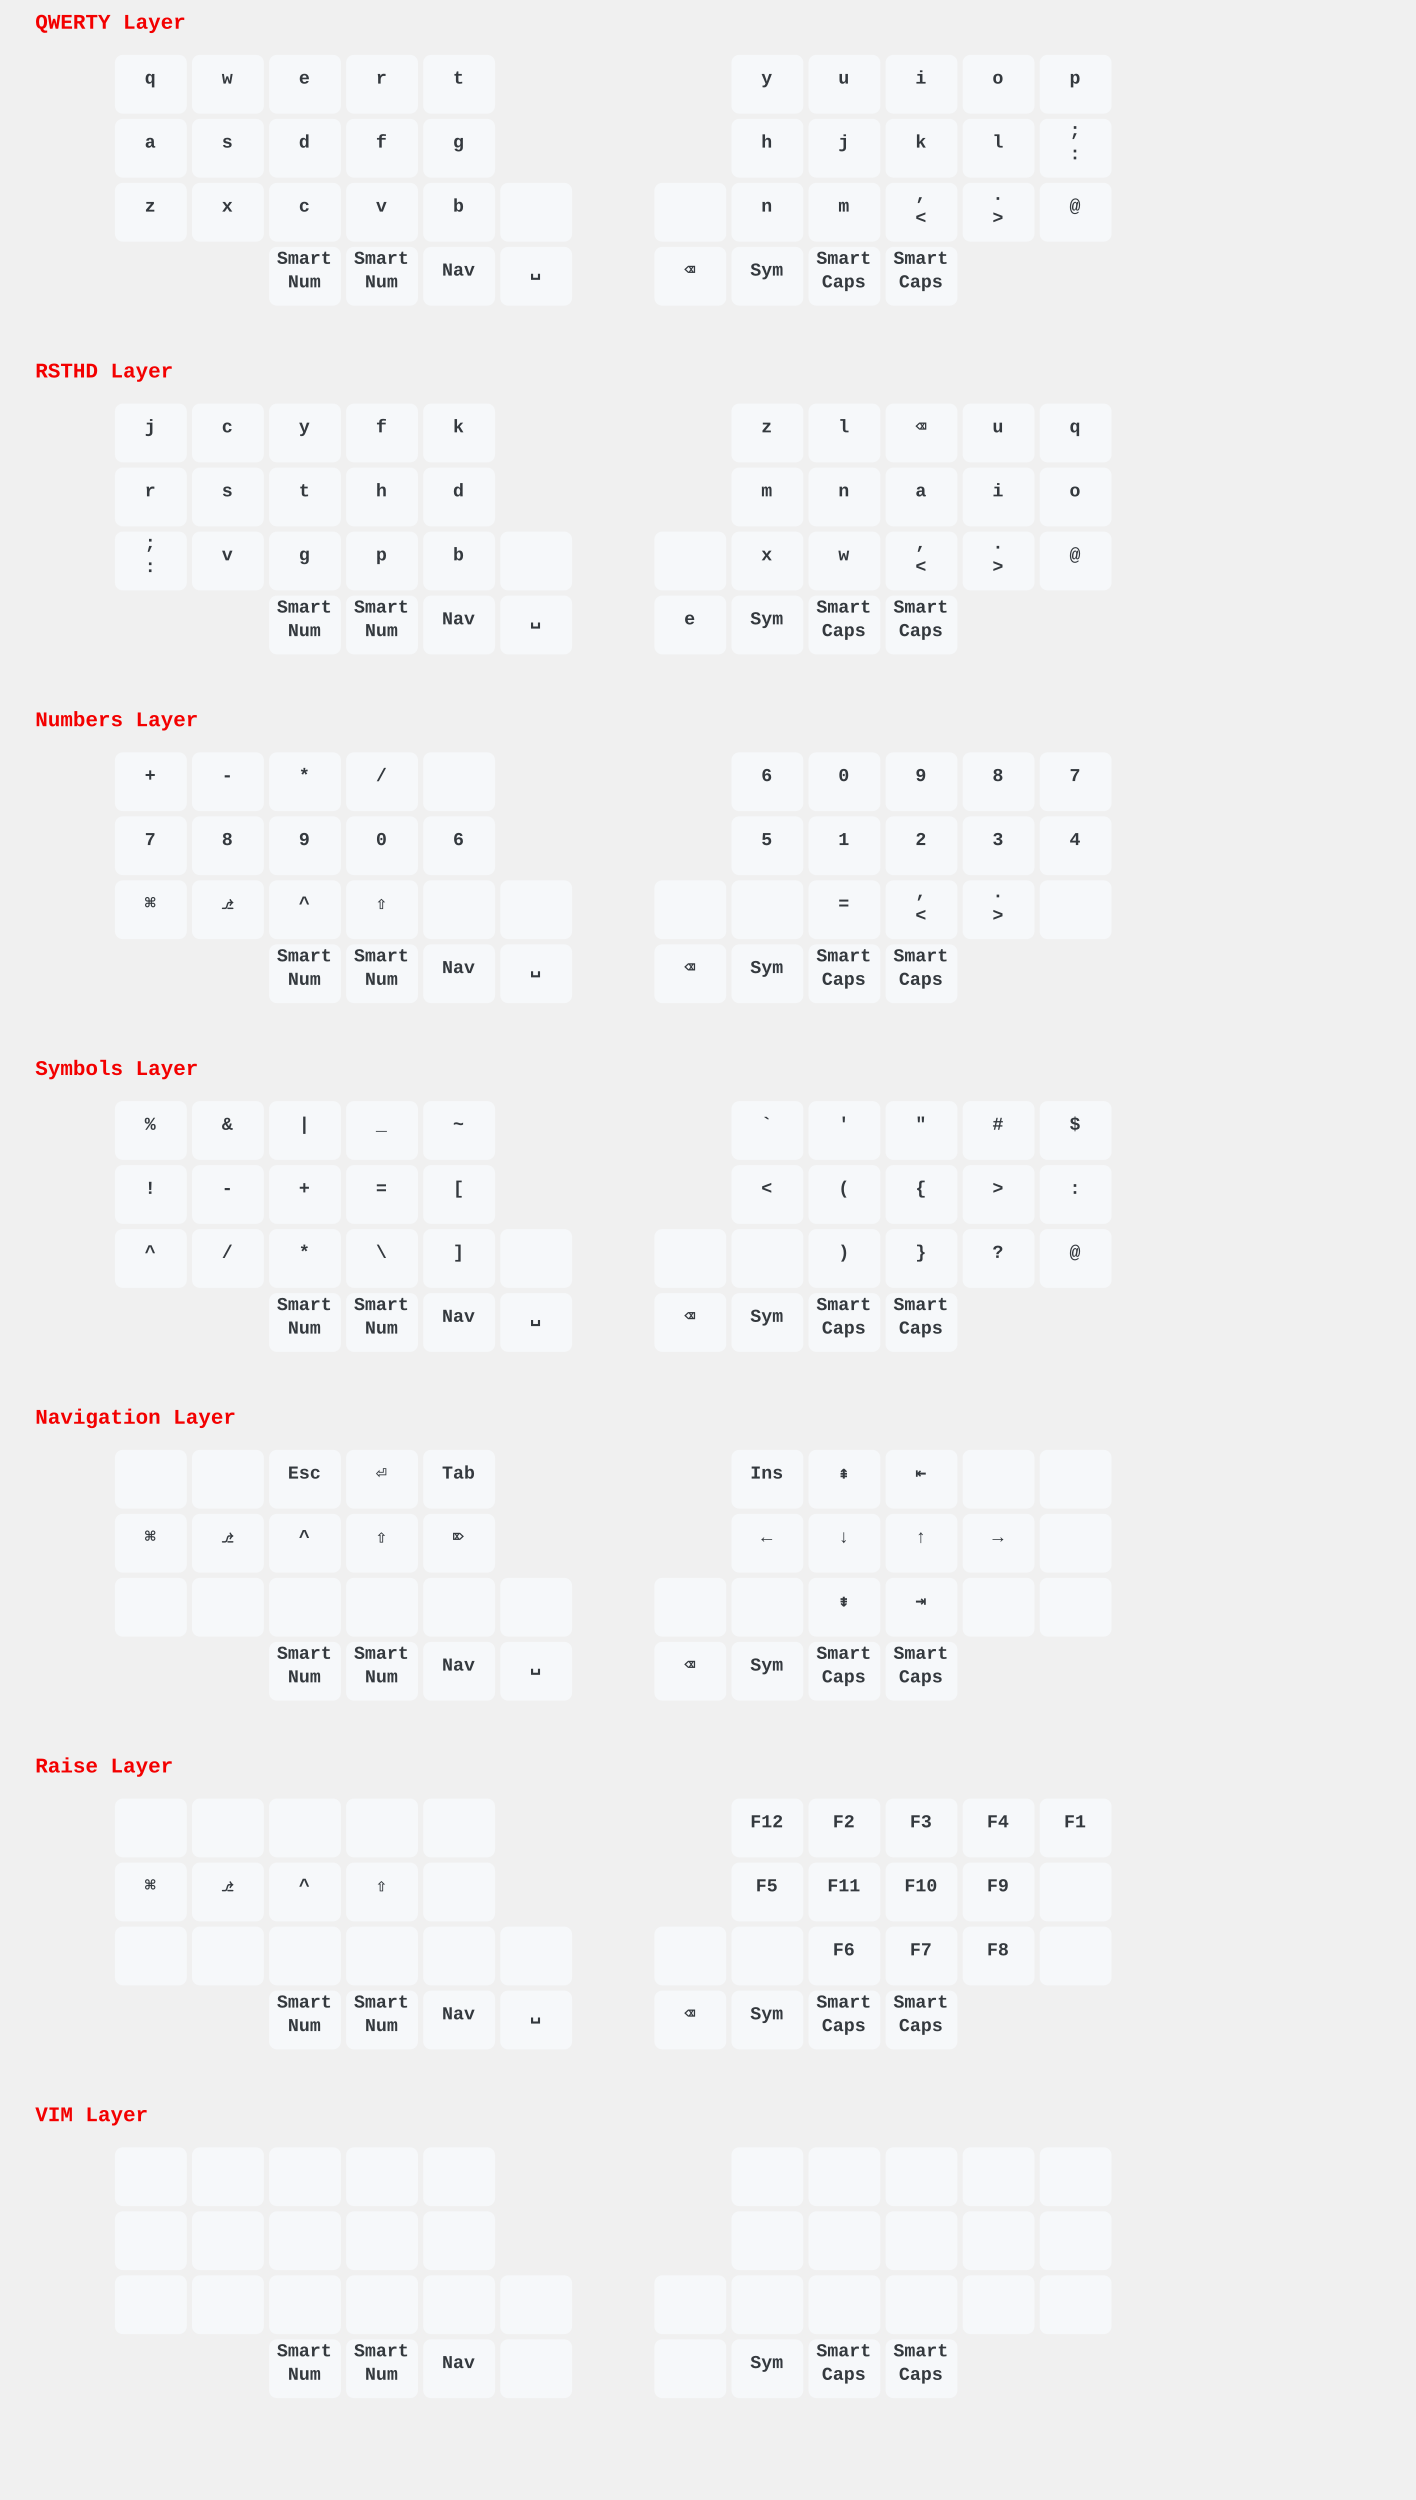
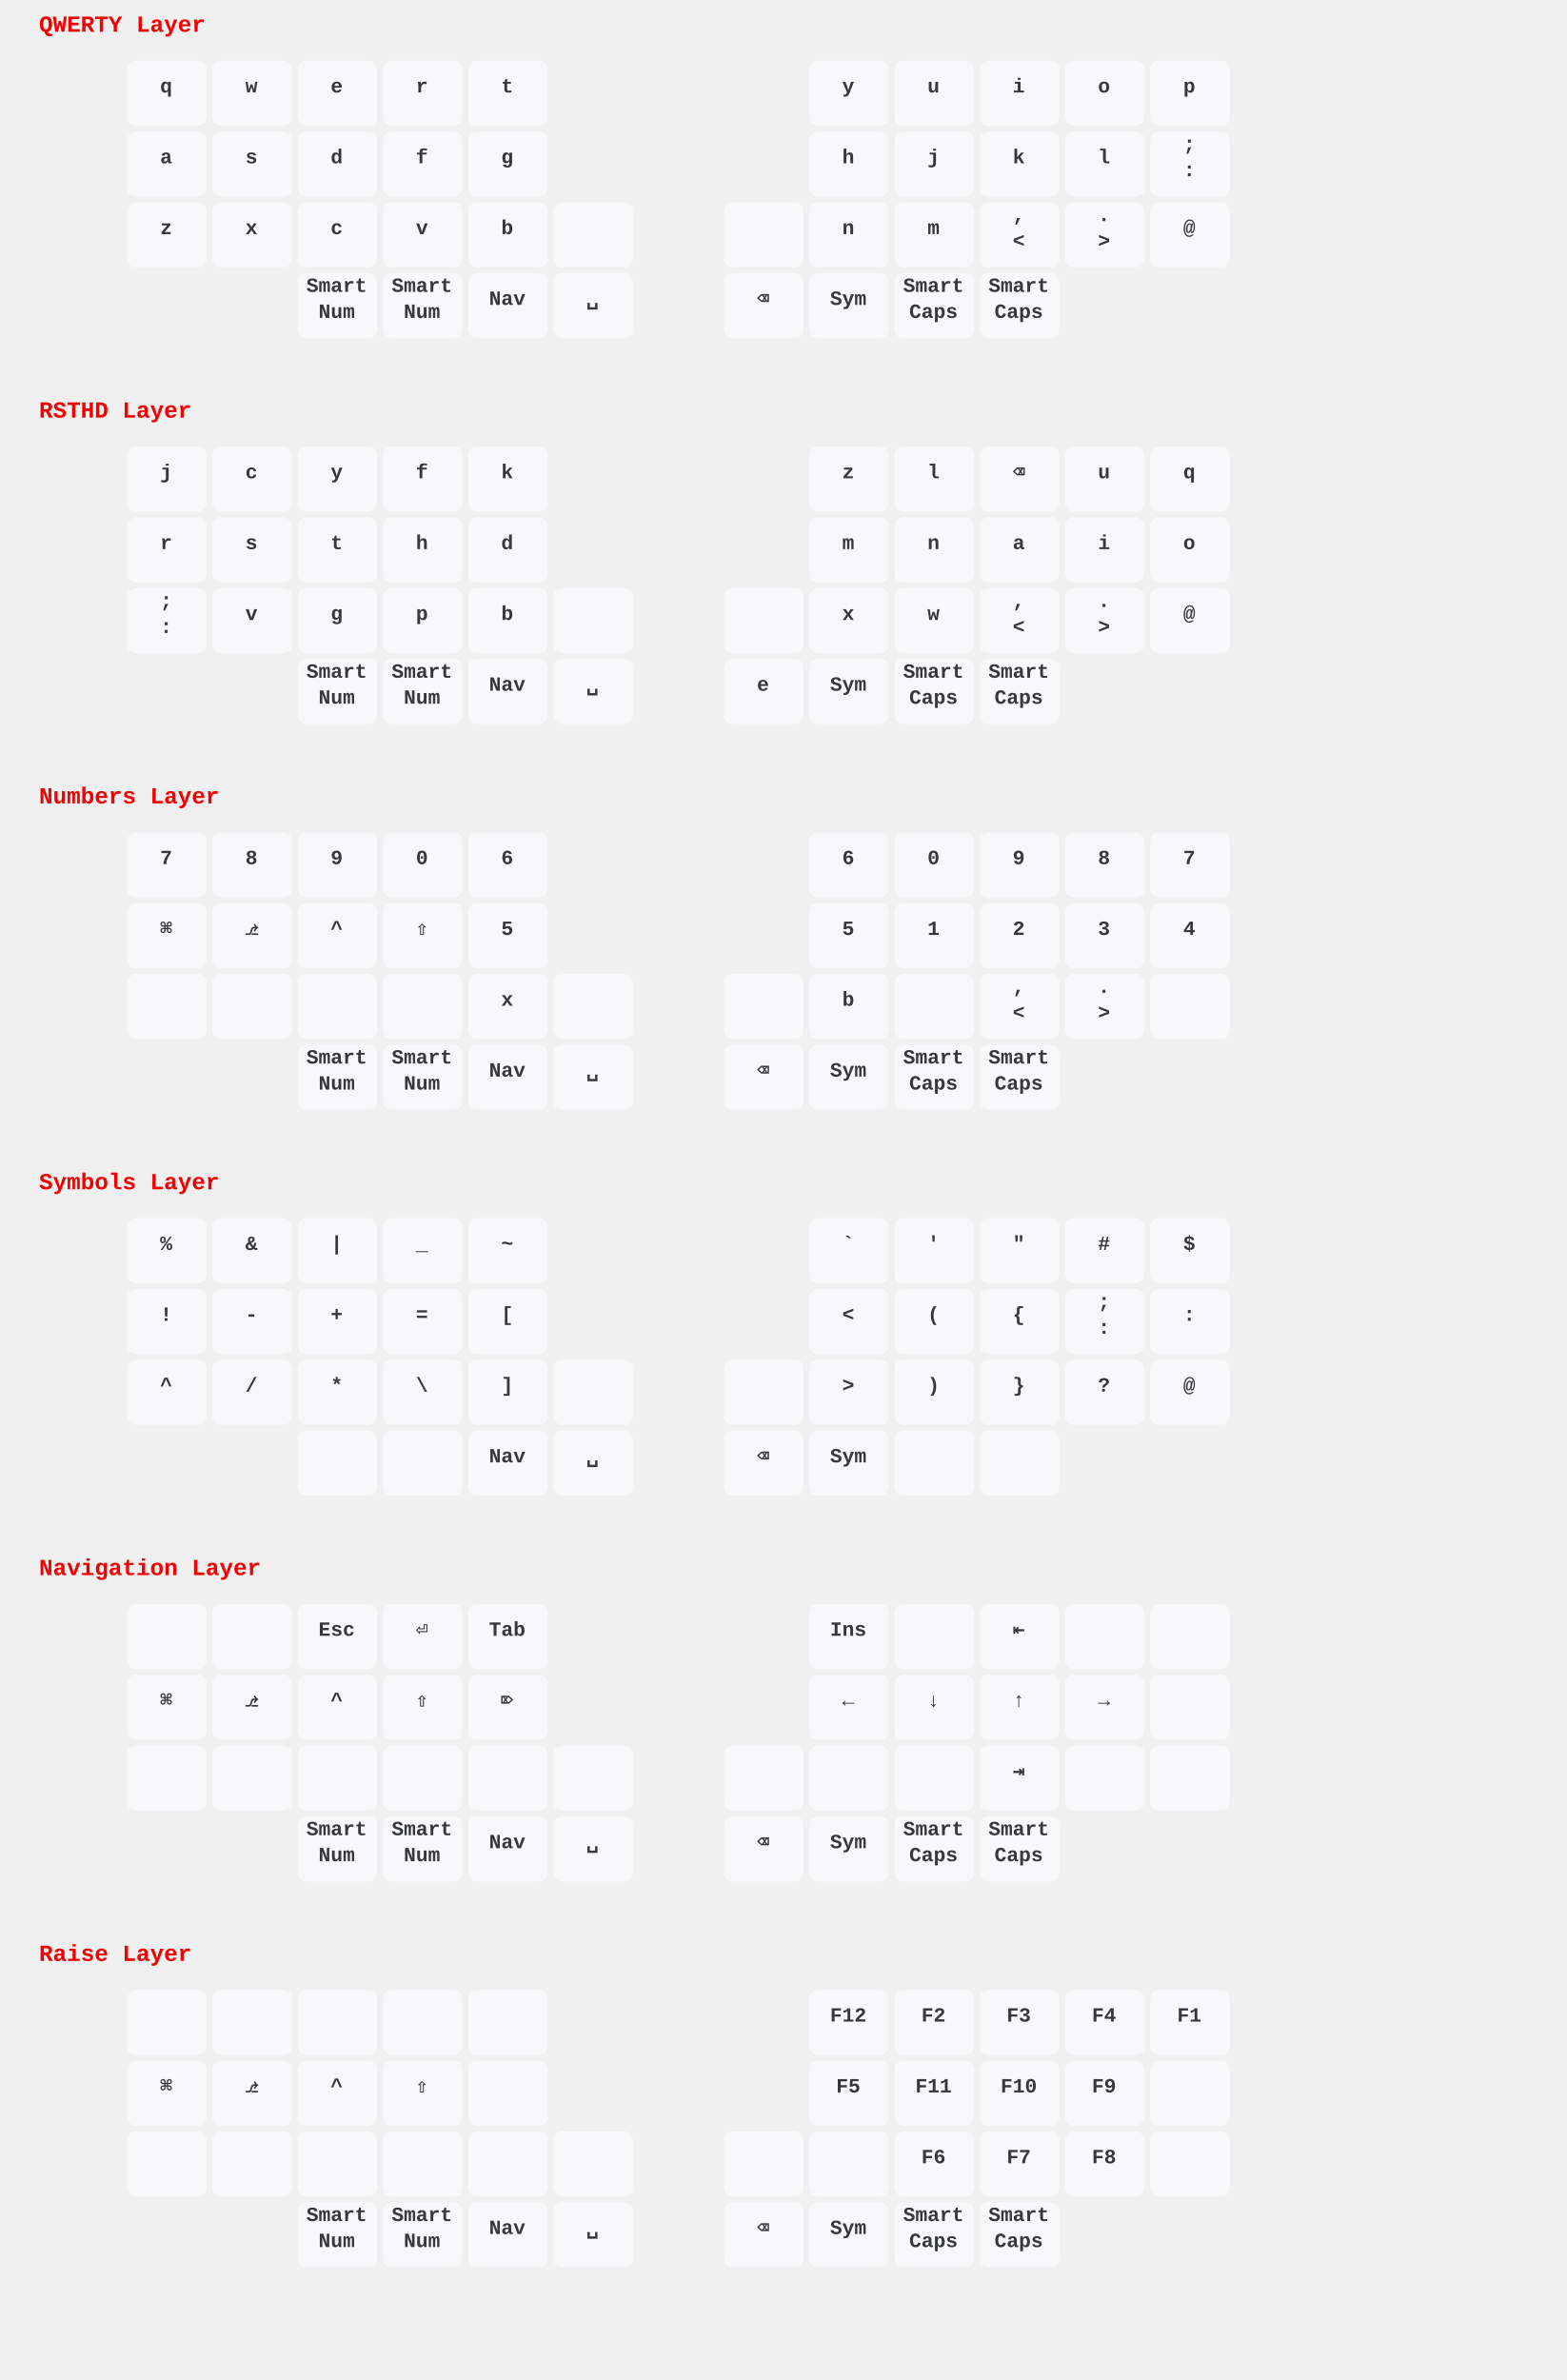
- <svg xmlns="http://www.w3.org/2000/svg" width="1084" height="1914" viewBox="0 0 1084 1914">
+ <svg xmlns="http://www.w3.org/2000/svg" width="1084" height="1647" viewBox="0 0 1084 1647">
  <style>

    svg {
        font-family: SFMono-Regular,Consolas,Liberation Mono,Menlo,monospace;
        font-size: 14px;
        font-kerning: normal;
        text-rendering: optimizeLegibility;
        fill: #34393e;
        font-weight: bold;
    }

    rect {
        fill: #f6f8fa;
    }

    .layertitle { 
        font-weight: bold;
        font-size: 16px; 
		fill: #F30000; 
	}

    .green {
        fill: #fdd;
    }

    .green {
        fill: #dfd;
    }

    .purple {
        fill: #ddf;
    }

    .yellow {
        fill: #ffd;
    }

    .blue {
        fill: #dff;
    }

    .pink {
        fill: #fdf;
    }

    .grey {
        fill: #ddd;
    }

    .red {
        fill: #fdd;
    }

    .none {
        fill: #fff;
        fill-opacity: 0.0;
    }

</style>
  <text x="27" y="22" text-anchor="left" class="layertitle">QWERTY Layer</text>
  <rect x="88" y="42" width="55" height="45" rx="6" ry="6" class="" />
  <text x="115" y="64" text-anchor="middle" class="key-text">q</text>
  <rect x="147" y="42" width="55" height="45" rx="6" ry="6" class="" />
  <text x="174" y="64" text-anchor="middle" class="key-text">w</text>
  <rect x="206" y="42" width="55" height="45" rx="6" ry="6" class="" />
  <text x="233" y="64" text-anchor="middle" class="key-text">e</text>
  <rect x="265" y="42" width="55" height="45" rx="6" ry="6" class="" />
  <text x="292" y="64" text-anchor="middle" class="key-text">r</text>
  <rect x="324" y="42" width="55" height="45" rx="6" ry="6" class="" />
  <text x="351" y="64" text-anchor="middle" class="key-text">t</text>
  <rect x="560" y="42" width="55" height="45" rx="6" ry="6" class="" />
  <text x="587" y="64" text-anchor="middle" class="key-text">y</text>
  <rect x="619" y="42" width="55" height="45" rx="6" ry="6" class="" />
  <text x="646" y="64" text-anchor="middle" class="key-text">u</text>
  <rect x="678" y="42" width="55" height="45" rx="6" ry="6" class="" />
  <text x="705" y="64" text-anchor="middle" class="key-text">i</text>
  <rect x="737" y="42" width="55" height="45" rx="6" ry="6" class="" />
  <text x="764" y="64" text-anchor="middle" class="key-text">o</text>
  <rect x="796" y="42" width="55" height="45" rx="6" ry="6" class="" />
  <text x="823" y="64" text-anchor="middle" class="key-text">p</text>
  <rect x="88" y="91" width="55" height="45" rx="6" ry="6" class="" />
  <text x="115" y="113" text-anchor="middle" class="key-text">a</text>
  <rect x="147" y="91" width="55" height="45" rx="6" ry="6" class="" />
  <text x="174" y="113" text-anchor="middle" class="key-text">s</text>
  <rect x="206" y="91" width="55" height="45" rx="6" ry="6" class="" />
  <text x="233" y="113" text-anchor="middle" class="key-text">d</text>
  <rect x="265" y="91" width="55" height="45" rx="6" ry="6" class="" />
  <text x="292" y="113" text-anchor="middle" class="key-text">f</text>
  <rect x="324" y="91" width="55" height="45" rx="6" ry="6" class="" />
  <text x="351" y="113" text-anchor="middle" class="key-text">g</text>
  <rect x="560" y="91" width="55" height="45" rx="6" ry="6" class="" />
  <text x="587" y="113" text-anchor="middle" class="key-text">h</text>
  <rect x="619" y="91" width="55" height="45" rx="6" ry="6" class="" />
  <text x="646" y="113" text-anchor="middle" class="key-text">j</text>
  <rect x="678" y="91" width="55" height="45" rx="6" ry="6" class="" />
  <text x="705" y="113" text-anchor="middle" class="key-text">k</text>
  <rect x="737" y="91" width="55" height="45" rx="6" ry="6" class="" />
  <text x="764" y="113" text-anchor="middle" class="key-text">l</text>
  <rect x="796" y="91" width="55" height="45" rx="6" ry="6" class="" />
  <text x="823" y="104" text-anchor="middle" class="key-text">;</text>
  <text x="823" y="122" text-anchor="middle" class="key-text">:</text>
  <rect x="88" y="140" width="55" height="45" rx="6" ry="6" class="" />
  <text x="115" y="162" text-anchor="middle" class="key-text">z</text>
  <rect x="147" y="140" width="55" height="45" rx="6" ry="6" class="" />
  <text x="174" y="162" text-anchor="middle" class="key-text">x</text>
  <rect x="206" y="140" width="55" height="45" rx="6" ry="6" class="" />
  <text x="233" y="162" text-anchor="middle" class="key-text">c</text>
  <rect x="265" y="140" width="55" height="45" rx="6" ry="6" class="" />
  <text x="292" y="162" text-anchor="middle" class="key-text">v</text>
  <rect x="324" y="140" width="55" height="45" rx="6" ry="6" class="" />
  <text x="351" y="162" text-anchor="middle" class="key-text">b</text>
  <rect x="383" y="140" width="55" height="45" rx="6" ry="6" class="" />
  <text x="410" y="162" text-anchor="middle" class="key-text" />
  <rect x="501" y="140" width="55" height="45" rx="6" ry="6" class="" />
  <text x="528" y="162" text-anchor="middle" class="key-text" />
  <rect x="560" y="140" width="55" height="45" rx="6" ry="6" class="" />
  <text x="587" y="162" text-anchor="middle" class="key-text">n</text>
  <rect x="619" y="140" width="55" height="45" rx="6" ry="6" class="" />
  <text x="646" y="162" text-anchor="middle" class="key-text">m</text>
  <rect x="678" y="140" width="55" height="45" rx="6" ry="6" class="" />
  <text x="705" y="153" text-anchor="middle" class="key-text">,</text>
  <text x="705" y="171" text-anchor="middle" class="key-text">&lt;</text>
  <rect x="737" y="140" width="55" height="45" rx="6" ry="6" class="" />
  <text x="764" y="153" text-anchor="middle" class="key-text">.</text>
  <text x="764" y="171" text-anchor="middle" class="key-text">&gt;</text>
  <rect x="796" y="140" width="55" height="45" rx="6" ry="6" class="" />
  <text x="823" y="162" text-anchor="middle" class="key-text">@</text>
  <rect x="206" y="189" width="55" height="45" rx="6" ry="6" class="" />
  <text x="233" y="202" text-anchor="middle" class="key-text">Smart</text>
  <text x="233" y="220" text-anchor="middle" class="key-text">Num</text>
  <rect x="265" y="189" width="55" height="45" rx="6" ry="6" class="" />
  <text x="292" y="202" text-anchor="middle" class="key-text">Smart</text>
  <text x="292" y="220" text-anchor="middle" class="key-text">Num</text>
  <rect x="324" y="189" width="55" height="45" rx="6" ry="6" class="" />
  <text x="351" y="211" text-anchor="middle" class="key-text">Nav</text>
  <rect x="383" y="189" width="55" height="45" rx="6" ry="6" class="" />
  <text x="410" y="211" text-anchor="middle" class="key-text">␣</text>
  <rect x="501" y="189" width="55" height="45" rx="6" ry="6" class="" />
  <text x="528" y="211" text-anchor="middle" class="key-text">⌫</text>
  <rect x="560" y="189" width="55" height="45" rx="6" ry="6" class="" />
  <text x="587" y="211" text-anchor="middle" class="key-text">Sym</text>
  <rect x="619" y="189" width="55" height="45" rx="6" ry="6" class="" />
  <text x="646" y="202" text-anchor="middle" class="key-text">Smart</text>
  <text x="646" y="220" text-anchor="middle" class="key-text">Caps</text>
  <rect x="678" y="189" width="55" height="45" rx="6" ry="6" class="" />
  <text x="705" y="202" text-anchor="middle" class="key-text">Smart</text>
  <text x="705" y="220" text-anchor="middle" class="key-text">Caps</text>
  <text x="27" y="289" text-anchor="left" class="layertitle">RSTHD Layer</text>
  <rect x="88" y="309" width="55" height="45" rx="6" ry="6" class="" />
  <text x="115" y="331" text-anchor="middle" class="key-text">j</text>
  <rect x="147" y="309" width="55" height="45" rx="6" ry="6" class="" />
  <text x="174" y="331" text-anchor="middle" class="key-text">c</text>
  <rect x="206" y="309" width="55" height="45" rx="6" ry="6" class="" />
  <text x="233" y="331" text-anchor="middle" class="key-text">y</text>
  <rect x="265" y="309" width="55" height="45" rx="6" ry="6" class="" />
  <text x="292" y="331" text-anchor="middle" class="key-text">f</text>
  <rect x="324" y="309" width="55" height="45" rx="6" ry="6" class="" />
  <text x="351" y="331" text-anchor="middle" class="key-text">k</text>
  <rect x="560" y="309" width="55" height="45" rx="6" ry="6" class="" />
  <text x="587" y="331" text-anchor="middle" class="key-text">z</text>
  <rect x="619" y="309" width="55" height="45" rx="6" ry="6" class="" />
  <text x="646" y="331" text-anchor="middle" class="key-text">l</text>
  <rect x="678" y="309" width="55" height="45" rx="6" ry="6" class="" />
  <text x="705" y="331" text-anchor="middle" class="key-text">⌫</text>
  <rect x="737" y="309" width="55" height="45" rx="6" ry="6" class="" />
  <text x="764" y="331" text-anchor="middle" class="key-text">u</text>
  <rect x="796" y="309" width="55" height="45" rx="6" ry="6" class="" />
  <text x="823" y="331" text-anchor="middle" class="key-text">q</text>
  <rect x="88" y="358" width="55" height="45" rx="6" ry="6" class="" />
  <text x="115" y="380" text-anchor="middle" class="key-text">r</text>
  <rect x="147" y="358" width="55" height="45" rx="6" ry="6" class="" />
  <text x="174" y="380" text-anchor="middle" class="key-text">s</text>
  <rect x="206" y="358" width="55" height="45" rx="6" ry="6" class="" />
  <text x="233" y="380" text-anchor="middle" class="key-text">t</text>
  <rect x="265" y="358" width="55" height="45" rx="6" ry="6" class="" />
  <text x="292" y="380" text-anchor="middle" class="key-text">h</text>
  <rect x="324" y="358" width="55" height="45" rx="6" ry="6" class="" />
  <text x="351" y="380" text-anchor="middle" class="key-text">d</text>
  <rect x="560" y="358" width="55" height="45" rx="6" ry="6" class="" />
  <text x="587" y="380" text-anchor="middle" class="key-text">m</text>
  <rect x="619" y="358" width="55" height="45" rx="6" ry="6" class="" />
  <text x="646" y="380" text-anchor="middle" class="key-text">n</text>
  <rect x="678" y="358" width="55" height="45" rx="6" ry="6" class="" />
  <text x="705" y="380" text-anchor="middle" class="key-text">a</text>
  <rect x="737" y="358" width="55" height="45" rx="6" ry="6" class="" />
  <text x="764" y="380" text-anchor="middle" class="key-text">i</text>
  <rect x="796" y="358" width="55" height="45" rx="6" ry="6" class="" />
  <text x="823" y="380" text-anchor="middle" class="key-text">o</text>
  <rect x="88" y="407" width="55" height="45" rx="6" ry="6" class="" />
  <text x="115" y="420" text-anchor="middle" class="key-text">;</text>
  <text x="115" y="438" text-anchor="middle" class="key-text">:</text>
  <rect x="147" y="407" width="55" height="45" rx="6" ry="6" class="" />
  <text x="174" y="429" text-anchor="middle" class="key-text">v</text>
  <rect x="206" y="407" width="55" height="45" rx="6" ry="6" class="" />
  <text x="233" y="429" text-anchor="middle" class="key-text">g</text>
  <rect x="265" y="407" width="55" height="45" rx="6" ry="6" class="" />
  <text x="292" y="429" text-anchor="middle" class="key-text">p</text>
  <rect x="324" y="407" width="55" height="45" rx="6" ry="6" class="" />
  <text x="351" y="429" text-anchor="middle" class="key-text">b</text>
  <rect x="383" y="407" width="55" height="45" rx="6" ry="6" class="" />
  <text x="410" y="429" text-anchor="middle" class="key-text" />
  <rect x="501" y="407" width="55" height="45" rx="6" ry="6" class="" />
  <text x="528" y="429" text-anchor="middle" class="key-text" />
  <rect x="560" y="407" width="55" height="45" rx="6" ry="6" class="" />
  <text x="587" y="429" text-anchor="middle" class="key-text">x</text>
  <rect x="619" y="407" width="55" height="45" rx="6" ry="6" class="" />
  <text x="646" y="429" text-anchor="middle" class="key-text">w</text>
  <rect x="678" y="407" width="55" height="45" rx="6" ry="6" class="" />
  <text x="705" y="420" text-anchor="middle" class="key-text">,</text>
  <text x="705" y="438" text-anchor="middle" class="key-text">&lt;</text>
  <rect x="737" y="407" width="55" height="45" rx="6" ry="6" class="" />
  <text x="764" y="420" text-anchor="middle" class="key-text">.</text>
  <text x="764" y="438" text-anchor="middle" class="key-text">&gt;</text>
  <rect x="796" y="407" width="55" height="45" rx="6" ry="6" class="" />
  <text x="823" y="429" text-anchor="middle" class="key-text">@</text>
  <rect x="206" y="456" width="55" height="45" rx="6" ry="6" class="" />
  <text x="233" y="469" text-anchor="middle" class="key-text">Smart</text>
  <text x="233" y="487" text-anchor="middle" class="key-text">Num</text>
  <rect x="265" y="456" width="55" height="45" rx="6" ry="6" class="" />
  <text x="292" y="469" text-anchor="middle" class="key-text">Smart</text>
  <text x="292" y="487" text-anchor="middle" class="key-text">Num</text>
  <rect x="324" y="456" width="55" height="45" rx="6" ry="6" class="" />
  <text x="351" y="478" text-anchor="middle" class="key-text">Nav</text>
  <rect x="383" y="456" width="55" height="45" rx="6" ry="6" class="" />
  <text x="410" y="478" text-anchor="middle" class="key-text">␣</text>
  <rect x="501" y="456" width="55" height="45" rx="6" ry="6" class="" />
  <text x="528" y="478" text-anchor="middle" class="key-text">e</text>
  <rect x="560" y="456" width="55" height="45" rx="6" ry="6" class="" />
  <text x="587" y="478" text-anchor="middle" class="key-text">Sym</text>
  <rect x="619" y="456" width="55" height="45" rx="6" ry="6" class="" />
  <text x="646" y="469" text-anchor="middle" class="key-text">Smart</text>
  <text x="646" y="487" text-anchor="middle" class="key-text">Caps</text>
  <rect x="678" y="456" width="55" height="45" rx="6" ry="6" class="" />
  <text x="705" y="469" text-anchor="middle" class="key-text">Smart</text>
  <text x="705" y="487" text-anchor="middle" class="key-text">Caps</text>
  <text x="27" y="556" text-anchor="left" class="layertitle">Numbers Layer</text>
  <rect x="88" y="576" width="55" height="45" rx="6" ry="6" class="" />
-   <text x="115" y="598" text-anchor="middle" class="key-text">+</text>
+   <text x="115" y="598" text-anchor="middle" class="key-text">7</text>
  <rect x="147" y="576" width="55" height="45" rx="6" ry="6" class="" />
-   <text x="174" y="598" text-anchor="middle" class="key-text">-</text>
+   <text x="174" y="598" text-anchor="middle" class="key-text">8</text>
  <rect x="206" y="576" width="55" height="45" rx="6" ry="6" class="" />
-   <text x="233" y="598" text-anchor="middle" class="key-text">*</text>
+   <text x="233" y="598" text-anchor="middle" class="key-text">9</text>
  <rect x="265" y="576" width="55" height="45" rx="6" ry="6" class="" />
-   <text x="292" y="598" text-anchor="middle" class="key-text">/</text>
+   <text x="292" y="598" text-anchor="middle" class="key-text">0</text>
  <rect x="324" y="576" width="55" height="45" rx="6" ry="6" class="" />
-   <text x="351" y="598" text-anchor="middle" class="key-text" />
+   <text x="351" y="598" text-anchor="middle" class="key-text">6</text>
  <rect x="560" y="576" width="55" height="45" rx="6" ry="6" class="" />
  <text x="587" y="598" text-anchor="middle" class="key-text">6</text>
  <rect x="619" y="576" width="55" height="45" rx="6" ry="6" class="" />
  <text x="646" y="598" text-anchor="middle" class="key-text">0</text>
  <rect x="678" y="576" width="55" height="45" rx="6" ry="6" class="" />
  <text x="705" y="598" text-anchor="middle" class="key-text">9</text>
  <rect x="737" y="576" width="55" height="45" rx="6" ry="6" class="" />
  <text x="764" y="598" text-anchor="middle" class="key-text">8</text>
  <rect x="796" y="576" width="55" height="45" rx="6" ry="6" class="" />
  <text x="823" y="598" text-anchor="middle" class="key-text">7</text>
  <rect x="88" y="625" width="55" height="45" rx="6" ry="6" class="" />
-   <text x="115" y="647" text-anchor="middle" class="key-text">7</text>
+   <text x="115" y="647" text-anchor="middle" class="key-text">⌘</text>
  <rect x="147" y="625" width="55" height="45" rx="6" ry="6" class="" />
-   <text x="174" y="647" text-anchor="middle" class="key-text">8</text>
+   <text x="174" y="647" text-anchor="middle" class="key-text">⎇</text>
  <rect x="206" y="625" width="55" height="45" rx="6" ry="6" class="" />
-   <text x="233" y="647" text-anchor="middle" class="key-text">9</text>
+   <text x="233" y="647" text-anchor="middle" class="key-text">^</text>
  <rect x="265" y="625" width="55" height="45" rx="6" ry="6" class="" />
-   <text x="292" y="647" text-anchor="middle" class="key-text">0</text>
+   <text x="292" y="647" text-anchor="middle" class="key-text">⇧</text>
  <rect x="324" y="625" width="55" height="45" rx="6" ry="6" class="" />
-   <text x="351" y="647" text-anchor="middle" class="key-text">6</text>
+   <text x="351" y="647" text-anchor="middle" class="key-text">5</text>
  <rect x="560" y="625" width="55" height="45" rx="6" ry="6" class="" />
  <text x="587" y="647" text-anchor="middle" class="key-text">5</text>
  <rect x="619" y="625" width="55" height="45" rx="6" ry="6" class="" />
  <text x="646" y="647" text-anchor="middle" class="key-text">1</text>
  <rect x="678" y="625" width="55" height="45" rx="6" ry="6" class="" />
  <text x="705" y="647" text-anchor="middle" class="key-text">2</text>
  <rect x="737" y="625" width="55" height="45" rx="6" ry="6" class="" />
  <text x="764" y="647" text-anchor="middle" class="key-text">3</text>
  <rect x="796" y="625" width="55" height="45" rx="6" ry="6" class="" />
  <text x="823" y="647" text-anchor="middle" class="key-text">4</text>
  <rect x="88" y="674" width="55" height="45" rx="6" ry="6" class="" />
-   <text x="115" y="696" text-anchor="middle" class="key-text">⌘</text>
+   <text x="115" y="696" text-anchor="middle" class="key-text" />
  <rect x="147" y="674" width="55" height="45" rx="6" ry="6" class="" />
-   <text x="174" y="696" text-anchor="middle" class="key-text">⎇</text>
+   <text x="174" y="696" text-anchor="middle" class="key-text" />
  <rect x="206" y="674" width="55" height="45" rx="6" ry="6" class="" />
-   <text x="233" y="696" text-anchor="middle" class="key-text">^</text>
+   <text x="233" y="696" text-anchor="middle" class="key-text" />
  <rect x="265" y="674" width="55" height="45" rx="6" ry="6" class="" />
-   <text x="292" y="696" text-anchor="middle" class="key-text">⇧</text>
+   <text x="292" y="696" text-anchor="middle" class="key-text" />
  <rect x="324" y="674" width="55" height="45" rx="6" ry="6" class="" />
-   <text x="351" y="696" text-anchor="middle" class="key-text" />
+   <text x="351" y="696" text-anchor="middle" class="key-text">x</text>
  <rect x="383" y="674" width="55" height="45" rx="6" ry="6" class="" />
  <text x="410" y="696" text-anchor="middle" class="key-text" />
  <rect x="501" y="674" width="55" height="45" rx="6" ry="6" class="" />
  <text x="528" y="696" text-anchor="middle" class="key-text" />
  <rect x="560" y="674" width="55" height="45" rx="6" ry="6" class="" />
-   <text x="587" y="696" text-anchor="middle" class="key-text" />
+   <text x="587" y="696" text-anchor="middle" class="key-text">b</text>
  <rect x="619" y="674" width="55" height="45" rx="6" ry="6" class="" />
-   <text x="646" y="696" text-anchor="middle" class="key-text">=</text>
+   <text x="646" y="696" text-anchor="middle" class="key-text" />
  <rect x="678" y="674" width="55" height="45" rx="6" ry="6" class="" />
  <text x="705" y="687" text-anchor="middle" class="key-text">,</text>
  <text x="705" y="705" text-anchor="middle" class="key-text">&lt;</text>
  <rect x="737" y="674" width="55" height="45" rx="6" ry="6" class="" />
  <text x="764" y="687" text-anchor="middle" class="key-text">.</text>
  <text x="764" y="705" text-anchor="middle" class="key-text">&gt;</text>
  <rect x="796" y="674" width="55" height="45" rx="6" ry="6" class="" />
  <text x="823" y="696" text-anchor="middle" class="key-text" />
  <rect x="206" y="723" width="55" height="45" rx="6" ry="6" class="" />
  <text x="233" y="736" text-anchor="middle" class="key-text">Smart</text>
  <text x="233" y="754" text-anchor="middle" class="key-text">Num</text>
  <rect x="265" y="723" width="55" height="45" rx="6" ry="6" class="" />
  <text x="292" y="736" text-anchor="middle" class="key-text">Smart</text>
  <text x="292" y="754" text-anchor="middle" class="key-text">Num</text>
  <rect x="324" y="723" width="55" height="45" rx="6" ry="6" class="" />
  <text x="351" y="745" text-anchor="middle" class="key-text">Nav</text>
  <rect x="383" y="723" width="55" height="45" rx="6" ry="6" class="" />
  <text x="410" y="745" text-anchor="middle" class="key-text">␣</text>
  <rect x="501" y="723" width="55" height="45" rx="6" ry="6" class="" />
  <text x="528" y="745" text-anchor="middle" class="key-text">⌫</text>
  <rect x="560" y="723" width="55" height="45" rx="6" ry="6" class="" />
  <text x="587" y="745" text-anchor="middle" class="key-text">Sym</text>
  <rect x="619" y="723" width="55" height="45" rx="6" ry="6" class="" />
  <text x="646" y="736" text-anchor="middle" class="key-text">Smart</text>
  <text x="646" y="754" text-anchor="middle" class="key-text">Caps</text>
  <rect x="678" y="723" width="55" height="45" rx="6" ry="6" class="" />
  <text x="705" y="736" text-anchor="middle" class="key-text">Smart</text>
  <text x="705" y="754" text-anchor="middle" class="key-text">Caps</text>
  <text x="27" y="823" text-anchor="left" class="layertitle">Symbols Layer</text>
  <rect x="88" y="843" width="55" height="45" rx="6" ry="6" class="" />
  <text x="115" y="865" text-anchor="middle" class="key-text">%</text>
  <rect x="147" y="843" width="55" height="45" rx="6" ry="6" class="" />
  <text x="174" y="865" text-anchor="middle" class="key-text">&amp;</text>
  <rect x="206" y="843" width="55" height="45" rx="6" ry="6" class="" />
  <text x="233" y="865" text-anchor="middle" class="key-text">|</text>
  <rect x="265" y="843" width="55" height="45" rx="6" ry="6" class="" />
  <text x="292" y="865" text-anchor="middle" class="key-text">_</text>
  <rect x="324" y="843" width="55" height="45" rx="6" ry="6" class="" />
  <text x="351" y="865" text-anchor="middle" class="key-text">~</text>
  <rect x="560" y="843" width="55" height="45" rx="6" ry="6" class="" />
  <text x="587" y="865" text-anchor="middle" class="key-text">`</text>
  <rect x="619" y="843" width="55" height="45" rx="6" ry="6" class="" />
  <text x="646" y="865" text-anchor="middle" class="key-text">'</text>
  <rect x="678" y="843" width="55" height="45" rx="6" ry="6" class="" />
  <text x="705" y="865" text-anchor="middle" class="key-text">"</text>
  <rect x="737" y="843" width="55" height="45" rx="6" ry="6" class="" />
  <text x="764" y="865" text-anchor="middle" class="key-text">#</text>
  <rect x="796" y="843" width="55" height="45" rx="6" ry="6" class="" />
  <text x="823" y="865" text-anchor="middle" class="key-text">$</text>
  <rect x="88" y="892" width="55" height="45" rx="6" ry="6" class="" />
  <text x="115" y="914" text-anchor="middle" class="key-text">!</text>
  <rect x="147" y="892" width="55" height="45" rx="6" ry="6" class="" />
  <text x="174" y="914" text-anchor="middle" class="key-text">-</text>
  <rect x="206" y="892" width="55" height="45" rx="6" ry="6" class="" />
  <text x="233" y="914" text-anchor="middle" class="key-text">+</text>
  <rect x="265" y="892" width="55" height="45" rx="6" ry="6" class="" />
  <text x="292" y="914" text-anchor="middle" class="key-text">=</text>
  <rect x="324" y="892" width="55" height="45" rx="6" ry="6" class="" />
  <text x="351" y="914" text-anchor="middle" class="key-text">[</text>
  <rect x="560" y="892" width="55" height="45" rx="6" ry="6" class="" />
  <text x="587" y="914" text-anchor="middle" class="key-text">&lt;</text>
  <rect x="619" y="892" width="55" height="45" rx="6" ry="6" class="" />
  <text x="646" y="914" text-anchor="middle" class="key-text">(</text>
  <rect x="678" y="892" width="55" height="45" rx="6" ry="6" class="" />
  <text x="705" y="914" text-anchor="middle" class="key-text">{</text>
  <rect x="737" y="892" width="55" height="45" rx="6" ry="6" class="" />
-   <text x="764" y="914" text-anchor="middle" class="key-text">&gt;</text>
+   <text x="764" y="905" text-anchor="middle" class="key-text">;</text>
+   <text x="764" y="923" text-anchor="middle" class="key-text">:</text>
  <rect x="796" y="892" width="55" height="45" rx="6" ry="6" class="" />
  <text x="823" y="914" text-anchor="middle" class="key-text">:</text>
  <rect x="88" y="941" width="55" height="45" rx="6" ry="6" class="" />
  <text x="115" y="963" text-anchor="middle" class="key-text">^</text>
  <rect x="147" y="941" width="55" height="45" rx="6" ry="6" class="" />
  <text x="174" y="963" text-anchor="middle" class="key-text">/</text>
  <rect x="206" y="941" width="55" height="45" rx="6" ry="6" class="" />
  <text x="233" y="963" text-anchor="middle" class="key-text">*</text>
  <rect x="265" y="941" width="55" height="45" rx="6" ry="6" class="" />
  <text x="292" y="963" text-anchor="middle" class="key-text">\</text>
  <rect x="324" y="941" width="55" height="45" rx="6" ry="6" class="" />
  <text x="351" y="963" text-anchor="middle" class="key-text">]</text>
  <rect x="383" y="941" width="55" height="45" rx="6" ry="6" class="" />
  <text x="410" y="963" text-anchor="middle" class="key-text" />
  <rect x="501" y="941" width="55" height="45" rx="6" ry="6" class="" />
  <text x="528" y="963" text-anchor="middle" class="key-text" />
  <rect x="560" y="941" width="55" height="45" rx="6" ry="6" class="" />
-   <text x="587" y="963" text-anchor="middle" class="key-text" />
+   <text x="587" y="963" text-anchor="middle" class="key-text">&gt;</text>
  <rect x="619" y="941" width="55" height="45" rx="6" ry="6" class="" />
  <text x="646" y="963" text-anchor="middle" class="key-text">)</text>
  <rect x="678" y="941" width="55" height="45" rx="6" ry="6" class="" />
  <text x="705" y="963" text-anchor="middle" class="key-text">}</text>
  <rect x="737" y="941" width="55" height="45" rx="6" ry="6" class="" />
  <text x="764" y="963" text-anchor="middle" class="key-text">?</text>
  <rect x="796" y="941" width="55" height="45" rx="6" ry="6" class="" />
  <text x="823" y="963" text-anchor="middle" class="key-text">@</text>
  <rect x="206" y="990" width="55" height="45" rx="6" ry="6" class="" />
-   <text x="233" y="1003" text-anchor="middle" class="key-text">Smart</text>
-   <text x="233" y="1021" text-anchor="middle" class="key-text">Num</text>
+   <text x="233" y="1012" text-anchor="middle" class="key-text" />
  <rect x="265" y="990" width="55" height="45" rx="6" ry="6" class="" />
-   <text x="292" y="1003" text-anchor="middle" class="key-text">Smart</text>
-   <text x="292" y="1021" text-anchor="middle" class="key-text">Num</text>
+   <text x="292" y="1012" text-anchor="middle" class="key-text" />
  <rect x="324" y="990" width="55" height="45" rx="6" ry="6" class="" />
  <text x="351" y="1012" text-anchor="middle" class="key-text">Nav</text>
  <rect x="383" y="990" width="55" height="45" rx="6" ry="6" class="" />
  <text x="410" y="1012" text-anchor="middle" class="key-text">␣</text>
  <rect x="501" y="990" width="55" height="45" rx="6" ry="6" class="" />
  <text x="528" y="1012" text-anchor="middle" class="key-text">⌫</text>
  <rect x="560" y="990" width="55" height="45" rx="6" ry="6" class="" />
  <text x="587" y="1012" text-anchor="middle" class="key-text">Sym</text>
  <rect x="619" y="990" width="55" height="45" rx="6" ry="6" class="" />
-   <text x="646" y="1003" text-anchor="middle" class="key-text">Smart</text>
-   <text x="646" y="1021" text-anchor="middle" class="key-text">Caps</text>
+   <text x="646" y="1012" text-anchor="middle" class="key-text" />
  <rect x="678" y="990" width="55" height="45" rx="6" ry="6" class="" />
-   <text x="705" y="1003" text-anchor="middle" class="key-text">Smart</text>
-   <text x="705" y="1021" text-anchor="middle" class="key-text">Caps</text>
+   <text x="705" y="1012" text-anchor="middle" class="key-text" />
  <text x="27" y="1090" text-anchor="left" class="layertitle">Navigation Layer</text>
  <rect x="88" y="1110" width="55" height="45" rx="6" ry="6" class="" />
  <text x="115" y="1132" text-anchor="middle" class="key-text" />
  <rect x="147" y="1110" width="55" height="45" rx="6" ry="6" class="" />
  <text x="174" y="1132" text-anchor="middle" class="key-text" />
  <rect x="206" y="1110" width="55" height="45" rx="6" ry="6" class="" />
  <text x="233" y="1132" text-anchor="middle" class="key-text">Esc</text>
  <rect x="265" y="1110" width="55" height="45" rx="6" ry="6" class="" />
  <text x="292" y="1132" text-anchor="middle" class="key-text">⏎</text>
  <rect x="324" y="1110" width="55" height="45" rx="6" ry="6" class="" />
  <text x="351" y="1132" text-anchor="middle" class="key-text">Tab</text>
  <rect x="560" y="1110" width="55" height="45" rx="6" ry="6" class="" />
  <text x="587" y="1132" text-anchor="middle" class="key-text">Ins</text>
  <rect x="619" y="1110" width="55" height="45" rx="6" ry="6" class="" />
-   <text x="646" y="1132" text-anchor="middle" class="key-text">⇞</text>
+   <text x="646" y="1132" text-anchor="middle" class="key-text" />
  <rect x="678" y="1110" width="55" height="45" rx="6" ry="6" class="" />
  <text x="705" y="1132" text-anchor="middle" class="key-text">⇤</text>
  <rect x="737" y="1110" width="55" height="45" rx="6" ry="6" class="" />
  <text x="764" y="1132" text-anchor="middle" class="key-text" />
  <rect x="796" y="1110" width="55" height="45" rx="6" ry="6" class="" />
  <text x="823" y="1132" text-anchor="middle" class="key-text" />
  <rect x="88" y="1159" width="55" height="45" rx="6" ry="6" class="" />
  <text x="115" y="1181" text-anchor="middle" class="key-text">⌘</text>
  <rect x="147" y="1159" width="55" height="45" rx="6" ry="6" class="" />
  <text x="174" y="1181" text-anchor="middle" class="key-text">⎇</text>
  <rect x="206" y="1159" width="55" height="45" rx="6" ry="6" class="" />
  <text x="233" y="1181" text-anchor="middle" class="key-text">^</text>
  <rect x="265" y="1159" width="55" height="45" rx="6" ry="6" class="" />
  <text x="292" y="1181" text-anchor="middle" class="key-text">⇧</text>
  <rect x="324" y="1159" width="55" height="45" rx="6" ry="6" class="" />
  <text x="351" y="1181" text-anchor="middle" class="key-text">⌦</text>
  <rect x="560" y="1159" width="55" height="45" rx="6" ry="6" class="" />
  <text x="587" y="1181" text-anchor="middle" class="key-text">←</text>
  <rect x="619" y="1159" width="55" height="45" rx="6" ry="6" class="" />
  <text x="646" y="1181" text-anchor="middle" class="key-text">↓</text>
  <rect x="678" y="1159" width="55" height="45" rx="6" ry="6" class="" />
  <text x="705" y="1181" text-anchor="middle" class="key-text">↑</text>
  <rect x="737" y="1159" width="55" height="45" rx="6" ry="6" class="" />
  <text x="764" y="1181" text-anchor="middle" class="key-text">→</text>
  <rect x="796" y="1159" width="55" height="45" rx="6" ry="6" class="" />
  <text x="823" y="1181" text-anchor="middle" class="key-text" />
  <rect x="88" y="1208" width="55" height="45" rx="6" ry="6" class="" />
  <text x="115" y="1230" text-anchor="middle" class="key-text" />
  <rect x="147" y="1208" width="55" height="45" rx="6" ry="6" class="" />
  <text x="174" y="1230" text-anchor="middle" class="key-text" />
  <rect x="206" y="1208" width="55" height="45" rx="6" ry="6" class="" />
  <text x="233" y="1230" text-anchor="middle" class="key-text" />
  <rect x="265" y="1208" width="55" height="45" rx="6" ry="6" class="" />
  <text x="292" y="1230" text-anchor="middle" class="key-text" />
  <rect x="324" y="1208" width="55" height="45" rx="6" ry="6" class="" />
  <text x="351" y="1230" text-anchor="middle" class="key-text" />
  <rect x="383" y="1208" width="55" height="45" rx="6" ry="6" class="" />
  <text x="410" y="1230" text-anchor="middle" class="key-text" />
  <rect x="501" y="1208" width="55" height="45" rx="6" ry="6" class="" />
  <text x="528" y="1230" text-anchor="middle" class="key-text" />
  <rect x="560" y="1208" width="55" height="45" rx="6" ry="6" class="" />
  <text x="587" y="1230" text-anchor="middle" class="key-text" />
  <rect x="619" y="1208" width="55" height="45" rx="6" ry="6" class="" />
-   <text x="646" y="1230" text-anchor="middle" class="key-text">⇟</text>
+   <text x="646" y="1230" text-anchor="middle" class="key-text" />
  <rect x="678" y="1208" width="55" height="45" rx="6" ry="6" class="" />
  <text x="705" y="1230" text-anchor="middle" class="key-text">⇥</text>
  <rect x="737" y="1208" width="55" height="45" rx="6" ry="6" class="" />
  <text x="764" y="1230" text-anchor="middle" class="key-text" />
  <rect x="796" y="1208" width="55" height="45" rx="6" ry="6" class="" />
  <text x="823" y="1230" text-anchor="middle" class="key-text" />
  <rect x="206" y="1257" width="55" height="45" rx="6" ry="6" class="" />
  <text x="233" y="1270" text-anchor="middle" class="key-text">Smart</text>
  <text x="233" y="1288" text-anchor="middle" class="key-text">Num</text>
  <rect x="265" y="1257" width="55" height="45" rx="6" ry="6" class="" />
  <text x="292" y="1270" text-anchor="middle" class="key-text">Smart</text>
  <text x="292" y="1288" text-anchor="middle" class="key-text">Num</text>
  <rect x="324" y="1257" width="55" height="45" rx="6" ry="6" class="" />
  <text x="351" y="1279" text-anchor="middle" class="key-text">Nav</text>
  <rect x="383" y="1257" width="55" height="45" rx="6" ry="6" class="" />
  <text x="410" y="1279" text-anchor="middle" class="key-text">␣</text>
  <rect x="501" y="1257" width="55" height="45" rx="6" ry="6" class="" />
  <text x="528" y="1279" text-anchor="middle" class="key-text">⌫</text>
  <rect x="560" y="1257" width="55" height="45" rx="6" ry="6" class="" />
  <text x="587" y="1279" text-anchor="middle" class="key-text">Sym</text>
  <rect x="619" y="1257" width="55" height="45" rx="6" ry="6" class="" />
  <text x="646" y="1270" text-anchor="middle" class="key-text">Smart</text>
  <text x="646" y="1288" text-anchor="middle" class="key-text">Caps</text>
  <rect x="678" y="1257" width="55" height="45" rx="6" ry="6" class="" />
  <text x="705" y="1270" text-anchor="middle" class="key-text">Smart</text>
  <text x="705" y="1288" text-anchor="middle" class="key-text">Caps</text>
  <text x="27" y="1357" text-anchor="left" class="layertitle">Raise Layer</text>
  <rect x="88" y="1377" width="55" height="45" rx="6" ry="6" class="" />
  <text x="115" y="1399" text-anchor="middle" class="key-text" />
  <rect x="147" y="1377" width="55" height="45" rx="6" ry="6" class="" />
  <text x="174" y="1399" text-anchor="middle" class="key-text" />
  <rect x="206" y="1377" width="55" height="45" rx="6" ry="6" class="" />
  <text x="233" y="1399" text-anchor="middle" class="key-text" />
  <rect x="265" y="1377" width="55" height="45" rx="6" ry="6" class="" />
  <text x="292" y="1399" text-anchor="middle" class="key-text" />
  <rect x="324" y="1377" width="55" height="45" rx="6" ry="6" class="" />
  <text x="351" y="1399" text-anchor="middle" class="key-text" />
  <rect x="560" y="1377" width="55" height="45" rx="6" ry="6" class="" />
  <text x="587" y="1399" text-anchor="middle" class="key-text">F12</text>
  <rect x="619" y="1377" width="55" height="45" rx="6" ry="6" class="" />
  <text x="646" y="1399" text-anchor="middle" class="key-text">F2</text>
  <rect x="678" y="1377" width="55" height="45" rx="6" ry="6" class="" />
  <text x="705" y="1399" text-anchor="middle" class="key-text">F3</text>
  <rect x="737" y="1377" width="55" height="45" rx="6" ry="6" class="" />
  <text x="764" y="1399" text-anchor="middle" class="key-text">F4</text>
  <rect x="796" y="1377" width="55" height="45" rx="6" ry="6" class="" />
  <text x="823" y="1399" text-anchor="middle" class="key-text">F1</text>
  <rect x="88" y="1426" width="55" height="45" rx="6" ry="6" class="" />
  <text x="115" y="1448" text-anchor="middle" class="key-text">⌘</text>
  <rect x="147" y="1426" width="55" height="45" rx="6" ry="6" class="" />
  <text x="174" y="1448" text-anchor="middle" class="key-text">⎇</text>
  <rect x="206" y="1426" width="55" height="45" rx="6" ry="6" class="" />
  <text x="233" y="1448" text-anchor="middle" class="key-text">^</text>
  <rect x="265" y="1426" width="55" height="45" rx="6" ry="6" class="" />
  <text x="292" y="1448" text-anchor="middle" class="key-text">⇧</text>
  <rect x="324" y="1426" width="55" height="45" rx="6" ry="6" class="" />
  <text x="351" y="1448" text-anchor="middle" class="key-text" />
  <rect x="560" y="1426" width="55" height="45" rx="6" ry="6" class="" />
  <text x="587" y="1448" text-anchor="middle" class="key-text">F5</text>
  <rect x="619" y="1426" width="55" height="45" rx="6" ry="6" class="" />
  <text x="646" y="1448" text-anchor="middle" class="key-text">F11</text>
  <rect x="678" y="1426" width="55" height="45" rx="6" ry="6" class="" />
  <text x="705" y="1448" text-anchor="middle" class="key-text">F10</text>
  <rect x="737" y="1426" width="55" height="45" rx="6" ry="6" class="" />
  <text x="764" y="1448" text-anchor="middle" class="key-text">F9</text>
  <rect x="796" y="1426" width="55" height="45" rx="6" ry="6" class="" />
  <text x="823" y="1448" text-anchor="middle" class="key-text" />
  <rect x="88" y="1475" width="55" height="45" rx="6" ry="6" class="" />
  <text x="115" y="1497" text-anchor="middle" class="key-text" />
  <rect x="147" y="1475" width="55" height="45" rx="6" ry="6" class="" />
  <text x="174" y="1497" text-anchor="middle" class="key-text" />
  <rect x="206" y="1475" width="55" height="45" rx="6" ry="6" class="" />
  <text x="233" y="1497" text-anchor="middle" class="key-text" />
  <rect x="265" y="1475" width="55" height="45" rx="6" ry="6" class="" />
  <text x="292" y="1497" text-anchor="middle" class="key-text" />
  <rect x="324" y="1475" width="55" height="45" rx="6" ry="6" class="" />
  <text x="351" y="1497" text-anchor="middle" class="key-text" />
  <rect x="383" y="1475" width="55" height="45" rx="6" ry="6" class="" />
  <text x="410" y="1497" text-anchor="middle" class="key-text" />
  <rect x="501" y="1475" width="55" height="45" rx="6" ry="6" class="" />
  <text x="528" y="1497" text-anchor="middle" class="key-text" />
  <rect x="560" y="1475" width="55" height="45" rx="6" ry="6" class="" />
  <text x="587" y="1497" text-anchor="middle" class="key-text" />
  <rect x="619" y="1475" width="55" height="45" rx="6" ry="6" class="" />
  <text x="646" y="1497" text-anchor="middle" class="key-text">F6</text>
  <rect x="678" y="1475" width="55" height="45" rx="6" ry="6" class="" />
  <text x="705" y="1497" text-anchor="middle" class="key-text">F7</text>
  <rect x="737" y="1475" width="55" height="45" rx="6" ry="6" class="" />
  <text x="764" y="1497" text-anchor="middle" class="key-text">F8</text>
  <rect x="796" y="1475" width="55" height="45" rx="6" ry="6" class="" />
  <text x="823" y="1497" text-anchor="middle" class="key-text" />
  <rect x="206" y="1524" width="55" height="45" rx="6" ry="6" class="" />
  <text x="233" y="1537" text-anchor="middle" class="key-text">Smart</text>
  <text x="233" y="1555" text-anchor="middle" class="key-text">Num</text>
  <rect x="265" y="1524" width="55" height="45" rx="6" ry="6" class="" />
  <text x="292" y="1537" text-anchor="middle" class="key-text">Smart</text>
  <text x="292" y="1555" text-anchor="middle" class="key-text">Num</text>
  <rect x="324" y="1524" width="55" height="45" rx="6" ry="6" class="" />
  <text x="351" y="1546" text-anchor="middle" class="key-text">Nav</text>
  <rect x="383" y="1524" width="55" height="45" rx="6" ry="6" class="" />
  <text x="410" y="1546" text-anchor="middle" class="key-text">␣</text>
  <rect x="501" y="1524" width="55" height="45" rx="6" ry="6" class="" />
  <text x="528" y="1546" text-anchor="middle" class="key-text">⌫</text>
  <rect x="560" y="1524" width="55" height="45" rx="6" ry="6" class="" />
  <text x="587" y="1546" text-anchor="middle" class="key-text">Sym</text>
  <rect x="619" y="1524" width="55" height="45" rx="6" ry="6" class="" />
  <text x="646" y="1537" text-anchor="middle" class="key-text">Smart</text>
  <text x="646" y="1555" text-anchor="middle" class="key-text">Caps</text>
  <rect x="678" y="1524" width="55" height="45" rx="6" ry="6" class="" />
  <text x="705" y="1537" text-anchor="middle" class="key-text">Smart</text>
  <text x="705" y="1555" text-anchor="middle" class="key-text">Caps</text>
-   <text x="27" y="1624" text-anchor="left" class="layertitle">VIM Layer</text>
-   <rect x="88" y="1644" width="55" height="45" rx="6" ry="6" class="" />
-   <text x="115" y="1666" text-anchor="middle" class="key-text" />
-   <rect x="147" y="1644" width="55" height="45" rx="6" ry="6" class="" />
-   <text x="174" y="1666" text-anchor="middle" class="key-text" />
-   <rect x="206" y="1644" width="55" height="45" rx="6" ry="6" class="" />
-   <text x="233" y="1666" text-anchor="middle" class="key-text" />
-   <rect x="265" y="1644" width="55" height="45" rx="6" ry="6" class="" />
-   <text x="292" y="1666" text-anchor="middle" class="key-text" />
-   <rect x="324" y="1644" width="55" height="45" rx="6" ry="6" class="" />
-   <text x="351" y="1666" text-anchor="middle" class="key-text" />
-   <rect x="560" y="1644" width="55" height="45" rx="6" ry="6" class="" />
-   <text x="587" y="1666" text-anchor="middle" class="key-text" />
-   <rect x="619" y="1644" width="55" height="45" rx="6" ry="6" class="" />
-   <text x="646" y="1666" text-anchor="middle" class="key-text" />
-   <rect x="678" y="1644" width="55" height="45" rx="6" ry="6" class="" />
-   <text x="705" y="1666" text-anchor="middle" class="key-text" />
-   <rect x="737" y="1644" width="55" height="45" rx="6" ry="6" class="" />
-   <text x="764" y="1666" text-anchor="middle" class="key-text" />
-   <rect x="796" y="1644" width="55" height="45" rx="6" ry="6" class="" />
-   <text x="823" y="1666" text-anchor="middle" class="key-text" />
-   <rect x="88" y="1693" width="55" height="45" rx="6" ry="6" class="" />
-   <text x="115" y="1715" text-anchor="middle" class="key-text" />
-   <rect x="147" y="1693" width="55" height="45" rx="6" ry="6" class="" />
-   <text x="174" y="1715" text-anchor="middle" class="key-text" />
-   <rect x="206" y="1693" width="55" height="45" rx="6" ry="6" class="" />
-   <text x="233" y="1715" text-anchor="middle" class="key-text" />
-   <rect x="265" y="1693" width="55" height="45" rx="6" ry="6" class="" />
-   <text x="292" y="1715" text-anchor="middle" class="key-text" />
-   <rect x="324" y="1693" width="55" height="45" rx="6" ry="6" class="" />
-   <text x="351" y="1715" text-anchor="middle" class="key-text" />
-   <rect x="560" y="1693" width="55" height="45" rx="6" ry="6" class="" />
-   <text x="587" y="1715" text-anchor="middle" class="key-text" />
-   <rect x="619" y="1693" width="55" height="45" rx="6" ry="6" class="" />
-   <text x="646" y="1715" text-anchor="middle" class="key-text" />
-   <rect x="678" y="1693" width="55" height="45" rx="6" ry="6" class="" />
-   <text x="705" y="1715" text-anchor="middle" class="key-text" />
-   <rect x="737" y="1693" width="55" height="45" rx="6" ry="6" class="" />
-   <text x="764" y="1715" text-anchor="middle" class="key-text" />
-   <rect x="796" y="1693" width="55" height="45" rx="6" ry="6" class="" />
-   <text x="823" y="1715" text-anchor="middle" class="key-text" />
-   <rect x="88" y="1742" width="55" height="45" rx="6" ry="6" class="" />
-   <text x="115" y="1764" text-anchor="middle" class="key-text" />
-   <rect x="147" y="1742" width="55" height="45" rx="6" ry="6" class="" />
-   <text x="174" y="1764" text-anchor="middle" class="key-text" />
-   <rect x="206" y="1742" width="55" height="45" rx="6" ry="6" class="" />
-   <text x="233" y="1764" text-anchor="middle" class="key-text" />
-   <rect x="265" y="1742" width="55" height="45" rx="6" ry="6" class="" />
-   <text x="292" y="1764" text-anchor="middle" class="key-text" />
-   <rect x="324" y="1742" width="55" height="45" rx="6" ry="6" class="" />
-   <text x="351" y="1764" text-anchor="middle" class="key-text" />
-   <rect x="383" y="1742" width="55" height="45" rx="6" ry="6" class="" />
-   <text x="410" y="1764" text-anchor="middle" class="key-text" />
-   <rect x="501" y="1742" width="55" height="45" rx="6" ry="6" class="" />
-   <text x="528" y="1764" text-anchor="middle" class="key-text" />
-   <rect x="560" y="1742" width="55" height="45" rx="6" ry="6" class="" />
-   <text x="587" y="1764" text-anchor="middle" class="key-text" />
-   <rect x="619" y="1742" width="55" height="45" rx="6" ry="6" class="" />
-   <text x="646" y="1764" text-anchor="middle" class="key-text" />
-   <rect x="678" y="1742" width="55" height="45" rx="6" ry="6" class="" />
-   <text x="705" y="1764" text-anchor="middle" class="key-text" />
-   <rect x="737" y="1742" width="55" height="45" rx="6" ry="6" class="" />
-   <text x="764" y="1764" text-anchor="middle" class="key-text" />
-   <rect x="796" y="1742" width="55" height="45" rx="6" ry="6" class="" />
-   <text x="823" y="1764" text-anchor="middle" class="key-text" />
-   <rect x="206" y="1791" width="55" height="45" rx="6" ry="6" class="" />
-   <text x="233" y="1804" text-anchor="middle" class="key-text">Smart</text>
-   <text x="233" y="1822" text-anchor="middle" class="key-text">Num</text>
-   <rect x="265" y="1791" width="55" height="45" rx="6" ry="6" class="" />
-   <text x="292" y="1804" text-anchor="middle" class="key-text">Smart</text>
-   <text x="292" y="1822" text-anchor="middle" class="key-text">Num</text>
-   <rect x="324" y="1791" width="55" height="45" rx="6" ry="6" class="" />
-   <text x="351" y="1813" text-anchor="middle" class="key-text">Nav</text>
-   <rect x="383" y="1791" width="55" height="45" rx="6" ry="6" class="" />
-   <text x="410" y="1813" text-anchor="middle" class="key-text" />
-   <rect x="501" y="1791" width="55" height="45" rx="6" ry="6" class="" />
-   <text x="528" y="1813" text-anchor="middle" class="key-text" />
-   <rect x="560" y="1791" width="55" height="45" rx="6" ry="6" class="" />
-   <text x="587" y="1813" text-anchor="middle" class="key-text">Sym</text>
-   <rect x="619" y="1791" width="55" height="45" rx="6" ry="6" class="" />
-   <text x="646" y="1804" text-anchor="middle" class="key-text">Smart</text>
-   <text x="646" y="1822" text-anchor="middle" class="key-text">Caps</text>
-   <rect x="678" y="1791" width="55" height="45" rx="6" ry="6" class="" />
-   <text x="705" y="1804" text-anchor="middle" class="key-text">Smart</text>
-   <text x="705" y="1822" text-anchor="middle" class="key-text">Caps</text>
</svg>
